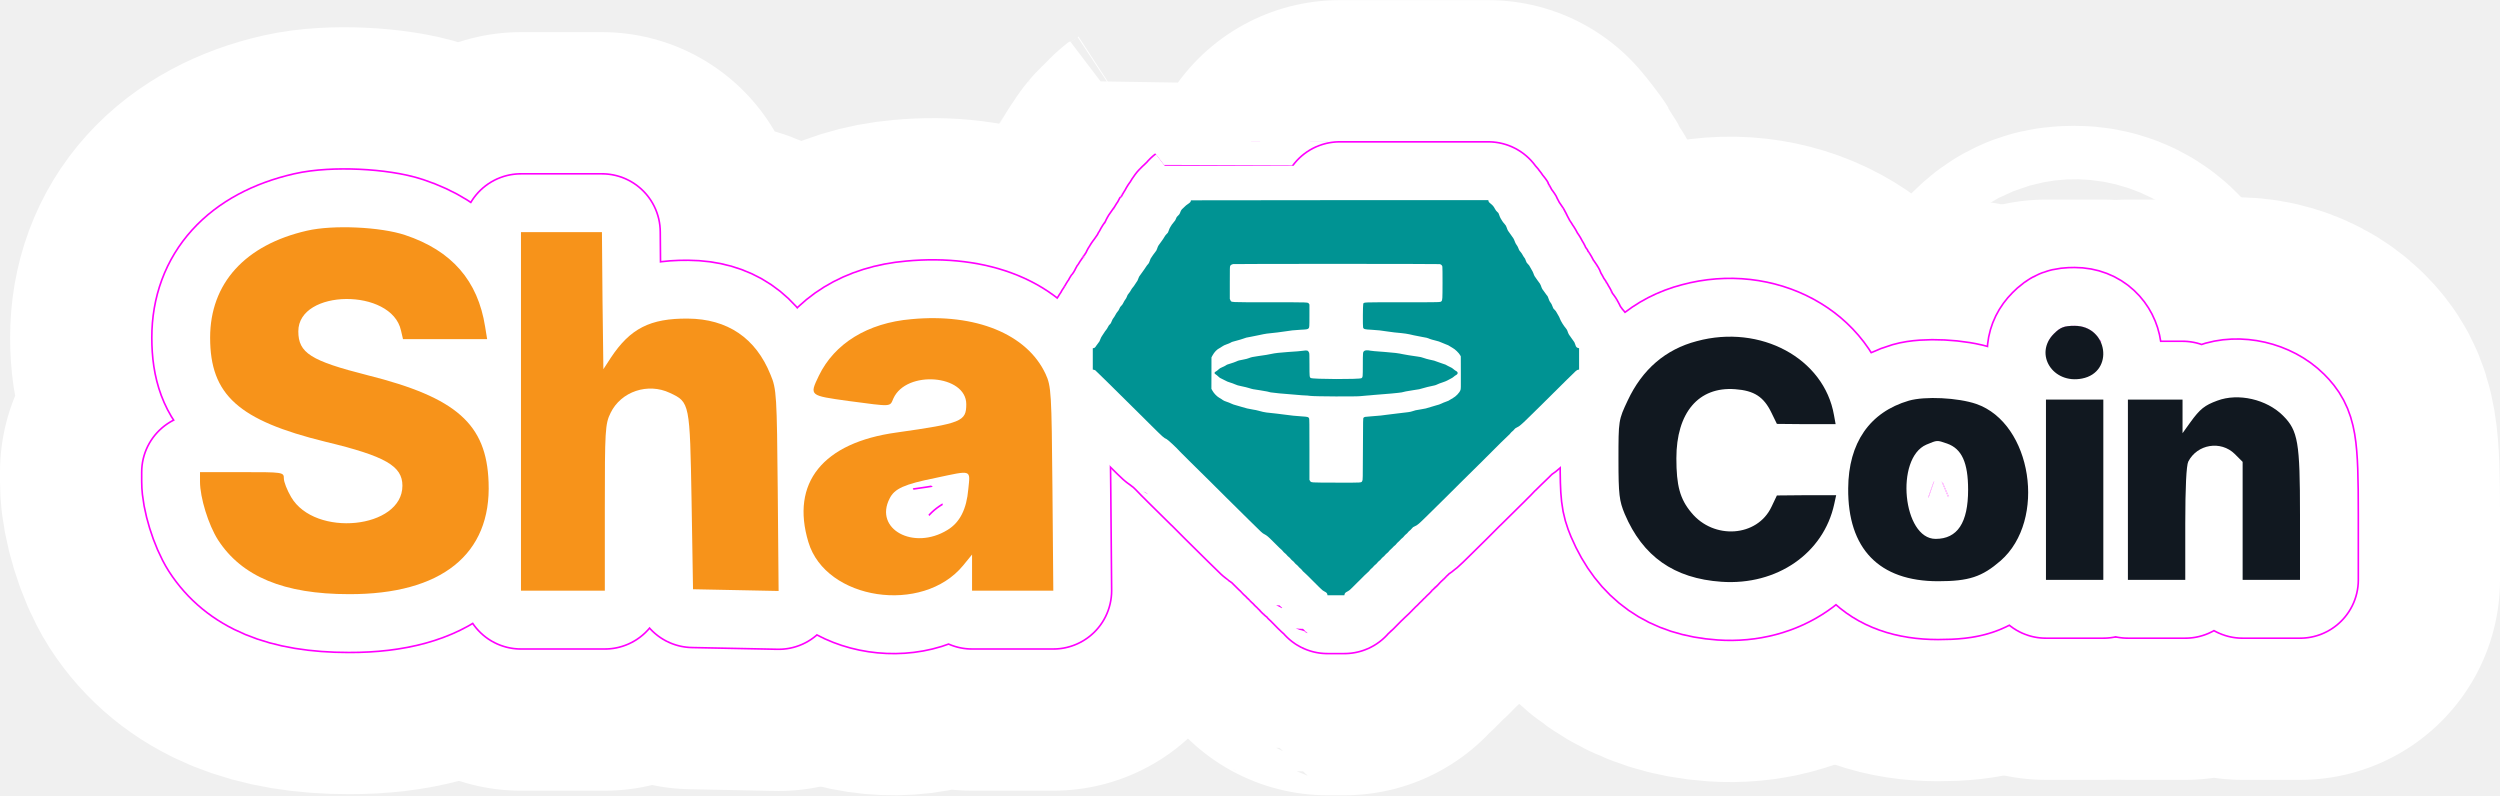
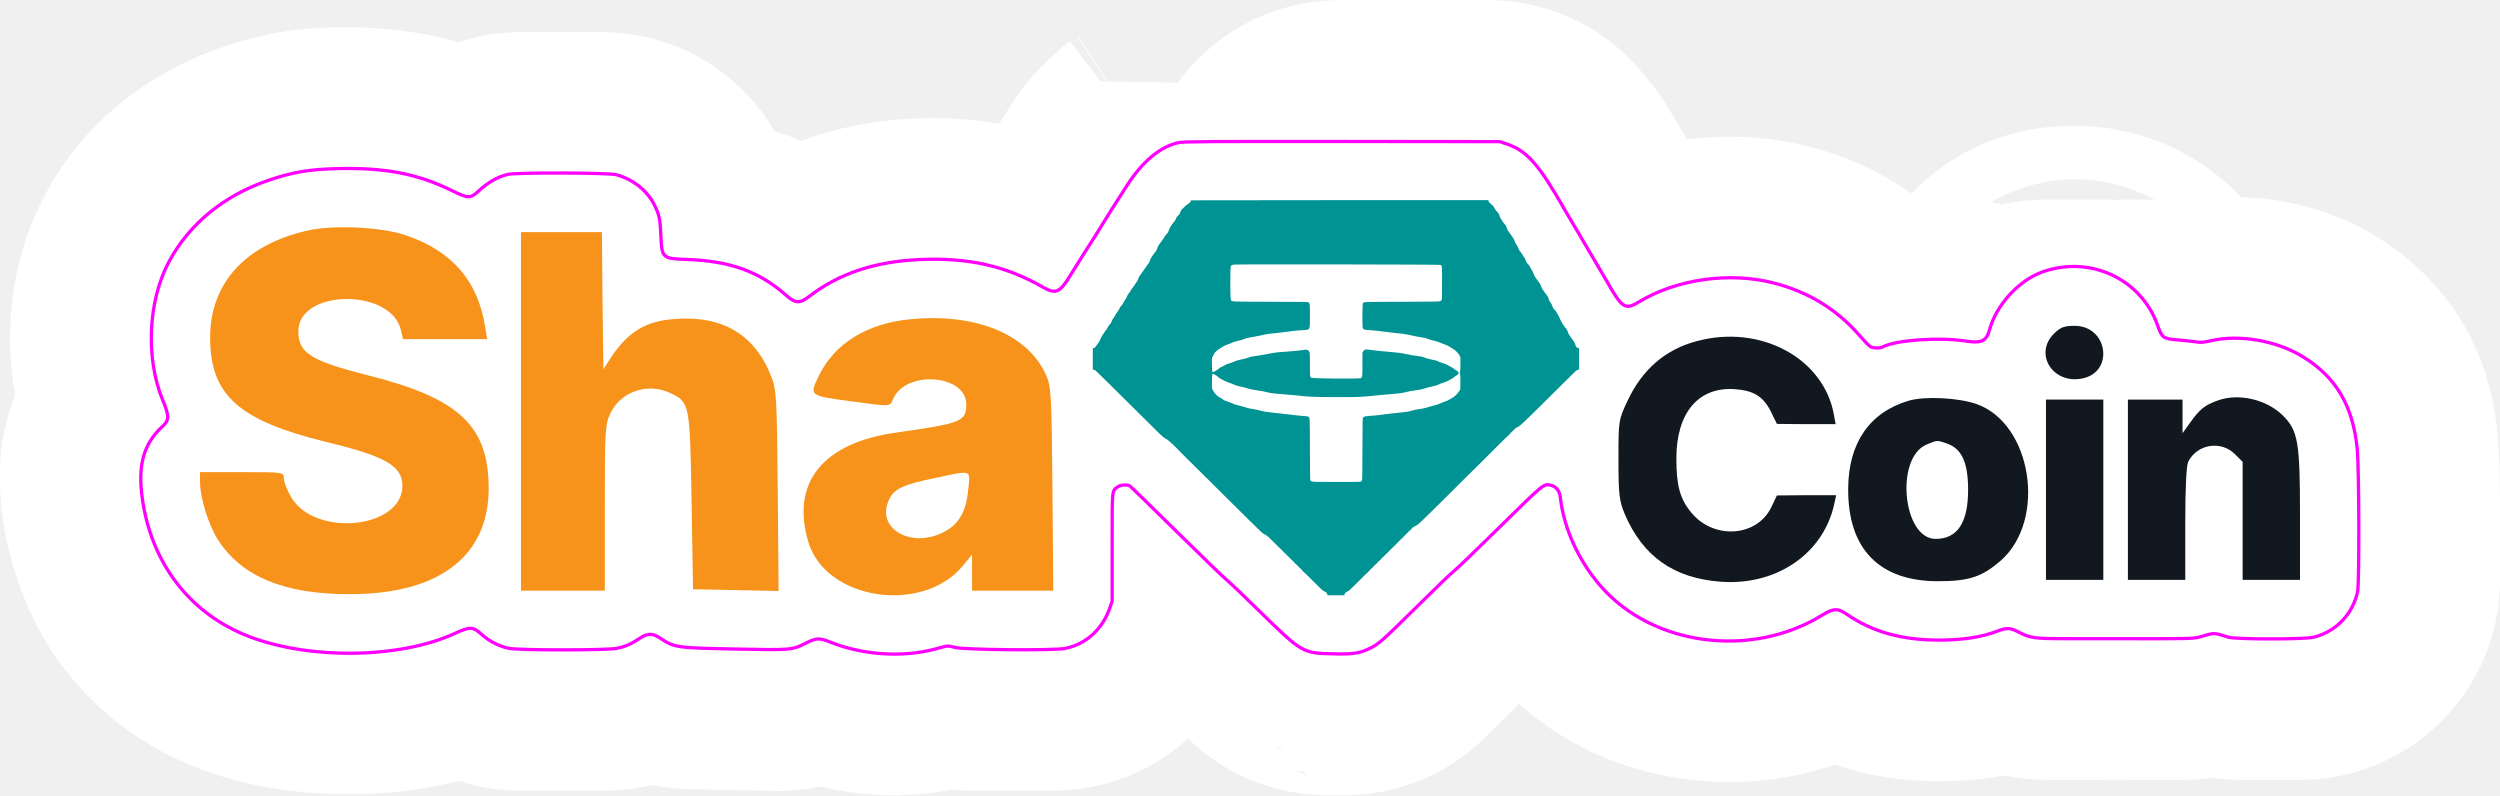
<svg xmlns="http://www.w3.org/2000/svg" viewBox="-30.435 -30.435 380.421 120.994" width="2.219in" height="0.706in">
  <g transform="translate(0.0 4.125) scale(0.4400046)">
    <g transform="translate(-46,338.6872) scale(0.1,-0.1)" fill="#fff" stroke="#fff" stroke-width="1383.374" stroke-linejoin="round" stroke-linecap="round">
      <path d="M830 3375 c-214 -49 -335 -182 -335 -370 0 -198 98 -286 399 -360 208 -50 266 -84 266 -152 0 -149 -303 -180 -385 -39 -14 24 -25 52 -25 64 0 22 -3 22 -145 22 l-145 0 0 -33 c0 -55 29 -149 62 -201 82 -127 228 -188 453 -188 320 -1 493 138 483 387 -7 201 -111 293 -418 370 -197 50 -240 77 -240 152 0 147 323 150 355 3 l7 -30 145 0 146 0 -7 43 c-25 159 -115 263 -277 317 -84 28 -248 36 -339 15z" />
      <path d="M1570 2750 l0 -620 145 0 145 0 0 287 c0 266 1 290 20 328 36 74 129 105 205 69 69 -32 69 -35 75 -374 l5 -305 148 -3 148 -3 -3 348 c-3 328 -4 351 -25 400 -51 127 -149 193 -286 194 -130 1 -199 -34 -266 -135 l-26 -40 -3 237 -2 237 -140 0 -140 0 0 -620z" />
      <path d="M2920 3069 c-151 -13 -266 -84 -320 -196 -33 -69 -33 -68 103 -87 152 -20 142 -21 155 9 45 99 252 82 252 -20 0 -60 -16 -66 -241 -98 -255 -35 -367 -174 -305 -379 60 -201 395 -251 535 -81 l31 38 0 -63 0 -62 141 0 140 0 -3 353 c-3 333 -4 354 -24 397 -64 137 -241 210 -464 189z m197 -588 c-6 -69 -29 -115 -72 -141 -117 -72 -255 3 -200 109 17 34 50 49 159 71 127 27 120 30 113 -39z" />
    </g>
  </g>
  <g transform="translate(135.8527 0.0) scale(0.037)">
    <g transform="translate(0,1625) scale(0.1,-0.1)" fill="#fff" stroke="#fff" stroke-width="16451.111" stroke-linejoin="round">
      <path d="M4037 16243 c-4 -3 -7 -16 -7 -28 0 -35 -35 -71 -126 -131 -46 -30 -98 -72 -114 -92 -16 -20 -54 -57 -85 -81 -55 -44 -81 -85 -120 -193 -9 -26 -31 -60 -48 -75 -74 -66 -93 -92 -116 -158 -19 -53 -39 -84 -88 -138 -35 -38 -71 -83 -79 -99 -9 -17 -35 -58 -58 -92 -25 -37 -53 -96 -70 -151 -26 -82 -33 -95 -87 -145 -36 -35 -71 -81 -94 -124 -20 -38 -75 -121 -123 -184 -125 -164 -138 -185 -172 -287 -25 -76 -41 -104 -86 -156 -31 -35 -67 -84 -82 -109 -14 -25 -40 -63 -57 -85 -41 -52 -57 -83 -89 -181 -20 -62 -36 -89 -67 -120 -22 -21 -59 -70 -81 -107 -21 -37 -52 -82 -67 -100 -16 -18 -53 -70 -83 -117 -30 -47 -73 -106 -95 -132 -26 -30 -49 -71 -63 -115 -30 -89 -51 -130 -95 -183 -20 -24 -48 -66 -62 -94 -14 -27 -47 -72 -73 -100 -26 -28 -63 -83 -83 -121 -19 -39 -55 -93 -80 -120 -49 -56 -67 -86 -91 -160 -9 -28 -35 -73 -57 -100 -23 -28 -59 -87 -80 -133 -28 -59 -52 -95 -88 -128 -39 -36 -56 -62 -77 -118 -19 -48 -43 -87 -75 -121 -26 -28 -65 -87 -87 -133 -23 -45 -59 -103 -81 -128 -23 -27 -48 -70 -60 -106 -27 -80 -64 -142 -101 -168 -18 -13 -44 -51 -66 -98 -20 -42 -56 -98 -79 -125 -24 -26 -58 -73 -75 -105 -18 -31 -55 -87 -82 -124 -28 -38 -59 -96 -72 -135 -31 -91 -46 -118 -99 -180 -25 -29 -61 -79 -81 -110 -38 -63 -54 -77 -104 -88 l-32 -7 0 -438 0 -438 37 -7 c21 -3 48 -12 61 -19 18 -10 680 -661 1653 -1626 80 -80 366 -363 635 -630 502 -498 542 -535 640 -572 53 -20 415 -356 559 -519 17 -19 52 -54 78 -79 26 -25 98 -96 160 -158 62 -62 123 -124 137 -138 37 -37 802 -791 937 -925 65 -63 134 -132 153 -153 19 -21 211 -212 427 -425 216 -212 640 -631 942 -931 543 -537 552 -546 640 -590 97 -50 156 -99 344 -288 242 -243 365 -362 374 -362 5 0 23 -22 42 -48 19 -27 56 -64 83 -83 26 -19 61 -53 78 -76 16 -23 52 -57 78 -77 27 -19 62 -54 78 -77 16 -23 52 -59 81 -81 30 -21 65 -56 79 -78 14 -22 50 -57 79 -79 29 -22 66 -57 81 -78 15 -21 49 -55 76 -76 27 -21 65 -60 84 -87 20 -28 40 -50 46 -50 9 0 334 -317 398 -387 14 -16 45 -46 69 -68 24 -22 58 -56 75 -75 17 -19 51 -52 75 -75 24 -22 73 -70 110 -107 42 -43 89 -78 131 -98 85 -42 119 -75 126 -122 l7 -38 347 0 347 0 7 38 c7 47 41 80 126 122 42 20 89 55 131 98 37 37 86 85 110 107 24 23 58 56 75 75 17 19 51 53 75 75 24 22 55 52 69 68 64 70 389 387 398 387 6 0 26 22 46 50 19 27 57 66 84 87 27 21 61 55 76 76 15 21 52 56 81 78 29 22 65 57 79 79 14 22 49 57 79 78 29 22 65 58 81 81 16 23 51 58 78 77 26 20 62 54 78 77 17 23 52 57 78 76 27 19 64 56 83 82 18 26 48 57 66 69 18 12 58 51 89 86 30 35 69 72 86 81 16 10 45 39 63 65 19 26 56 64 83 85 27 21 61 55 77 76 15 22 49 55 76 74 26 19 64 56 83 84 20 27 58 65 85 84 26 19 60 53 74 74 15 22 46 53 71 70 24 17 64 57 88 88 38 50 54 62 123 91 108 45 161 91 551 476 184 182 512 505 727 717 216 213 408 404 427 425 19 21 88 90 153 153 135 134 900 888 937 925 14 14 75 76 137 138 62 62 134 133 160 158 26 25 62 60 78 79 63 70 663 659 689 677 16 10 45 41 67 70 21 29 58 66 82 84 24 17 60 53 79 79 29 39 54 57 120 89 144 69 125 51 2039 1951 402 399 410 406 472 416 l37 7 0 439 0 439 -27 6 c-74 15 -101 45 -129 144 -22 73 -48 123 -88 168 -19 20 -47 60 -64 89 -17 28 -51 76 -75 106 -25 31 -54 81 -66 114 -12 32 -28 76 -36 99 -9 23 -30 59 -49 80 -98 116 -216 304 -250 398 -19 53 -50 118 -70 144 -19 27 -49 78 -65 113 -20 44 -47 81 -87 120 -54 50 -63 64 -92 150 -24 68 -45 109 -77 147 -32 39 -52 76 -70 133 -31 101 -47 131 -95 183 -20 22 -47 59 -58 81 -11 22 -43 66 -70 97 -30 34 -59 80 -71 115 -12 32 -28 77 -37 100 -8 23 -25 55 -37 72 -12 17 -60 83 -107 146 -111 152 -125 175 -156 269 -15 43 -46 107 -70 142 -24 35 -57 93 -73 129 -21 46 -47 82 -86 118 -47 44 -59 64 -80 125 -30 88 -39 106 -82 158 -19 23 -47 69 -63 103 -16 33 -53 86 -81 117 -50 55 -66 85 -103 187 -10 26 -36 71 -59 99 -27 34 -54 88 -78 155 -33 90 -51 120 -152 256 -129 173 -133 179 -173 296 -24 71 -39 96 -89 151 -34 36 -76 91 -94 120 -18 30 -48 79 -66 108 -18 29 -45 90 -59 137 -24 77 -31 88 -81 131 -36 32 -66 70 -91 118 -55 105 -95 154 -182 222 -66 52 -78 66 -86 102 l-10 42 -6111 0 c-3362 0 -6115 -3 -6118 -7z" />
    </g>
  </g>
  <g transform="translate(215.8527 19.125) scale(0.4156634)">
    <g transform="translate(-45.52095,350) scale(0.1,-0.1)" fill="#fff" stroke="#fff" stroke-width="1464.385" stroke-linejoin="round" stroke-linecap="round">
      <path d="M2049 3471 c-74 -74 -4 -185 103 -164 119 23 95 193 -27 193 -38 0 -52 -5 -76 -29z" />
      <path d="M742 3444 c-115 -30 -200 -104 -253 -217 -34 -72 -34 -73 -34 -217 0 -128 3 -151 23 -199 66 -155 180 -236 354 -248 203 -14 374 104 413 285 l7 32 -109 0 -108 -1 -20 -42 c-52 -110 -211 -121 -293 -21 -42 50 -55 99 -55 199 0 167 81 263 215 253 70 -5 105 -28 133 -86 l20 -41 107 -1 108 0 -6 33 c-36 208 -269 334 -502 271z" />
      <path d="M1518 3226 c-143 -42 -221 -154 -222 -321 -2 -221 113 -340 329 -340 113 0 161 16 229 75 170 149 115 503 -89 574 -67 23 -188 29 -247 12z m140 -157 c54 -19 77 -70 77 -169 0 -121 -39 -180 -119 -180 -120 0 -149 295 -34 345 41 17 38 17 76 4z" />
      <path d="M2647 3226 c-46 -17 -63 -30 -99 -80 l-28 -39 0 61 0 62 -100 0 -100 0 0 -330 0 -330 105 0 105 0 0 206 c0 131 4 213 11 227 33 64 119 78 170 28 l29 -29 0 -216 0 -216 105 0 105 0 0 238 c0 265 -7 308 -62 363 -60 60 -164 84 -241 55z" />
      <path d="M2020 2900 l0 -330 105 0 105 0 0 330 0 330 -105 0 -105 0 0 -330z" />
    </g>
  </g>
  <g transform="translate(0.0 4.125) scale(0.4400046)">
    <g transform="translate(-46,338.6872) scale(0.1,-0.1)" fill="#fff" stroke="#fff" stroke-width="409.087" stroke-linejoin="round" stroke-linecap="round">
      <path d="M830 3375 c-214 -49 -335 -182 -335 -370 0 -198 98 -286 399 -360 208 -50 266 -84 266 -152 0 -149 -303 -180 -385 -39 -14 24 -25 52 -25 64 0 22 -3 22 -145 22 l-145 0 0 -33 c0 -55 29 -149 62 -201 82 -127 228 -188 453 -188 320 -1 493 138 483 387 -7 201 -111 293 -418 370 -197 50 -240 77 -240 152 0 147 323 150 355 3 l7 -30 145 0 146 0 -7 43 c-25 159 -115 263 -277 317 -84 28 -248 36 -339 15z" />
      <path d="M1570 2750 l0 -620 145 0 145 0 0 287 c0 266 1 290 20 328 36 74 129 105 205 69 69 -32 69 -35 75 -374 l5 -305 148 -3 148 -3 -3 348 c-3 328 -4 351 -25 400 -51 127 -149 193 -286 194 -130 1 -199 -34 -266 -135 l-26 -40 -3 237 -2 237 -140 0 -140 0 0 -620z" />
      <path d="M2920 3069 c-151 -13 -266 -84 -320 -196 -33 -69 -33 -68 103 -87 152 -20 142 -21 155 9 45 99 252 82 252 -20 0 -60 -16 -66 -241 -98 -255 -35 -367 -174 -305 -379 60 -201 395 -251 535 -81 l31 38 0 -63 0 -62 141 0 140 0 -3 353 c-3 333 -4 354 -24 397 -64 137 -241 210 -464 189z m197 -588 c-6 -69 -29 -115 -72 -141 -117 -72 -255 3 -200 109 17 34 50 49 159 71 127 27 120 30 113 -39z" />
    </g>
  </g>
  <g transform="translate(135.8527 0.0) scale(0.037)">
    <g transform="translate(0,1625) scale(0.1,-0.1)" fill="#fff" stroke="#fff" stroke-width="4864.865" stroke-linejoin="round">
      <path d="M4037 16243 c-4 -3 -7 -16 -7 -28 0 -35 -35 -71 -126 -131 -46 -30 -98 -72 -114 -92 -16 -20 -54 -57 -85 -81 -55 -44 -81 -85 -120 -193 -9 -26 -31 -60 -48 -75 -74 -66 -93 -92 -116 -158 -19 -53 -39 -84 -88 -138 -35 -38 -71 -83 -79 -99 -9 -17 -35 -58 -58 -92 -25 -37 -53 -96 -70 -151 -26 -82 -33 -95 -87 -145 -36 -35 -71 -81 -94 -124 -20 -38 -75 -121 -123 -184 -125 -164 -138 -185 -172 -287 -25 -76 -41 -104 -86 -156 -31 -35 -67 -84 -82 -109 -14 -25 -40 -63 -57 -85 -41 -52 -57 -83 -89 -181 -20 -62 -36 -89 -67 -120 -22 -21 -59 -70 -81 -107 -21 -37 -52 -82 -67 -100 -16 -18 -53 -70 -83 -117 -30 -47 -73 -106 -95 -132 -26 -30 -49 -71 -63 -115 -30 -89 -51 -130 -95 -183 -20 -24 -48 -66 -62 -94 -14 -27 -47 -72 -73 -100 -26 -28 -63 -83 -83 -121 -19 -39 -55 -93 -80 -120 -49 -56 -67 -86 -91 -160 -9 -28 -35 -73 -57 -100 -23 -28 -59 -87 -80 -133 -28 -59 -52 -95 -88 -128 -39 -36 -56 -62 -77 -118 -19 -48 -43 -87 -75 -121 -26 -28 -65 -87 -87 -133 -23 -45 -59 -103 -81 -128 -23 -27 -48 -70 -60 -106 -27 -80 -64 -142 -101 -168 -18 -13 -44 -51 -66 -98 -20 -42 -56 -98 -79 -125 -24 -26 -58 -73 -75 -105 -18 -31 -55 -87 -82 -124 -28 -38 -59 -96 -72 -135 -31 -91 -46 -118 -99 -180 -25 -29 -61 -79 -81 -110 -38 -63 -54 -77 -104 -88 l-32 -7 0 -438 0 -438 37 -7 c21 -3 48 -12 61 -19 18 -10 680 -661 1653 -1626 80 -80 366 -363 635 -630 502 -498 542 -535 640 -572 53 -20 415 -356 559 -519 17 -19 52 -54 78 -79 26 -25 98 -96 160 -158 62 -62 123 -124 137 -138 37 -37 802 -791 937 -925 65 -63 134 -132 153 -153 19 -21 211 -212 427 -425 216 -212 640 -631 942 -931 543 -537 552 -546 640 -590 97 -50 156 -99 344 -288 242 -243 365 -362 374 -362 5 0 23 -22 42 -48 19 -27 56 -64 83 -83 26 -19 61 -53 78 -76 16 -23 52 -57 78 -77 27 -19 62 -54 78 -77 16 -23 52 -59 81 -81 30 -21 65 -56 79 -78 14 -22 50 -57 79 -79 29 -22 66 -57 81 -78 15 -21 49 -55 76 -76 27 -21 65 -60 84 -87 20 -28 40 -50 46 -50 9 0 334 -317 398 -387 14 -16 45 -46 69 -68 24 -22 58 -56 75 -75 17 -19 51 -52 75 -75 24 -22 73 -70 110 -107 42 -43 89 -78 131 -98 85 -42 119 -75 126 -122 l7 -38 347 0 347 0 7 38 c7 47 41 80 126 122 42 20 89 55 131 98 37 37 86 85 110 107 24 23 58 56 75 75 17 19 51 53 75 75 24 22 55 52 69 68 64 70 389 387 398 387 6 0 26 22 46 50 19 27 57 66 84 87 27 21 61 55 76 76 15 21 52 56 81 78 29 22 65 57 79 79 14 22 49 57 79 78 29 22 65 58 81 81 16 23 51 58 78 77 26 20 62 54 78 77 17 23 52 57 78 76 27 19 64 56 83 82 18 26 48 57 66 69 18 12 58 51 89 86 30 35 69 72 86 81 16 10 45 39 63 65 19 26 56 64 83 85 27 21 61 55 77 76 15 22 49 55 76 74 26 19 64 56 83 84 20 27 58 65 85 84 26 19 60 53 74 74 15 22 46 53 71 70 24 17 64 57 88 88 38 50 54 62 123 91 108 45 161 91 551 476 184 182 512 505 727 717 216 213 408 404 427 425 19 21 88 90 153 153 135 134 900 888 937 925 14 14 75 76 137 138 62 62 134 133 160 158 26 25 62 60 78 79 63 70 663 659 689 677 16 10 45 41 67 70 21 29 58 66 82 84 24 17 60 53 79 79 29 39 54 57 120 89 144 69 125 51 2039 1951 402 399 410 406 472 416 l37 7 0 439 0 439 -27 6 c-74 15 -101 45 -129 144 -22 73 -48 123 -88 168 -19 20 -47 60 -64 89 -17 28 -51 76 -75 106 -25 31 -54 81 -66 114 -12 32 -28 76 -36 99 -9 23 -30 59 -49 80 -98 116 -216 304 -250 398 -19 53 -50 118 -70 144 -19 27 -49 78 -65 113 -20 44 -47 81 -87 120 -54 50 -63 64 -92 150 -24 68 -45 109 -77 147 -32 39 -52 76 -70 133 -31 101 -47 131 -95 183 -20 22 -47 59 -58 81 -11 22 -43 66 -70 97 -30 34 -59 80 -71 115 -12 32 -28 77 -37 100 -8 23 -25 55 -37 72 -12 17 -60 83 -107 146 -111 152 -125 175 -156 269 -15 43 -46 107 -70 142 -24 35 -57 93 -73 129 -21 46 -47 82 -86 118 -47 44 -59 64 -80 125 -30 88 -39 106 -82 158 -19 23 -47 69 -63 103 -16 33 -53 86 -81 117 -50 55 -66 85 -103 187 -10 26 -36 71 -59 99 -27 34 -54 88 -78 155 -33 90 -51 120 -152 256 -129 173 -133 179 -173 296 -24 71 -39 96 -89 151 -34 36 -76 91 -94 120 -18 30 -48 79 -66 108 -18 29 -45 90 -59 137 -24 77 -31 88 -81 131 -36 32 -66 70 -91 118 -55 105 -95 154 -182 222 -66 52 -78 66 -86 102 l-10 42 -6111 0 c-3362 0 -6115 -3 -6118 -7z" />
    </g>
  </g>
  <g transform="translate(215.8527 19.125) scale(0.4156634)">
    <g transform="translate(-45.52095,350) scale(0.1,-0.1)" fill="#fff" stroke="#fff" stroke-width="433.043" stroke-linejoin="round" stroke-linecap="round">
      <path d="M2049 3471 c-74 -74 -4 -185 103 -164 119 23 95 193 -27 193 -38 0 -52 -5 -76 -29z" />
      <path d="M742 3444 c-115 -30 -200 -104 -253 -217 -34 -72 -34 -73 -34 -217 0 -128 3 -151 23 -199 66 -155 180 -236 354 -248 203 -14 374 104 413 285 l7 32 -109 0 -108 -1 -20 -42 c-52 -110 -211 -121 -293 -21 -42 50 -55 99 -55 199 0 167 81 263 215 253 70 -5 105 -28 133 -86 l20 -41 107 -1 108 0 -6 33 c-36 208 -269 334 -502 271z" />
      <path d="M1518 3226 c-143 -42 -221 -154 -222 -321 -2 -221 113 -340 329 -340 113 0 161 16 229 75 170 149 115 503 -89 574 -67 23 -188 29 -247 12z m140 -157 c54 -19 77 -70 77 -169 0 -121 -39 -180 -119 -180 -120 0 -149 295 -34 345 41 17 38 17 76 4z" />
      <path d="M2647 3226 c-46 -17 -63 -30 -99 -80 l-28 -39 0 61 0 62 -100 0 -100 0 0 -330 0 -330 105 0 105 0 0 206 c0 131 4 213 11 227 33 64 119 78 170 28 l29 -29 0 -216 0 -216 105 0 105 0 0 238 c0 265 -7 308 -62 363 -60 60 -164 84 -241 55z" />
      <path d="M2020 2900 l0 -330 105 0 105 0 0 330 0 330 -105 0 -105 0 0 -330z" />
    </g>
  </g>
-   <g id="CutContour">
-     <g transform="translate(0.0 4.125) scale(0.4400046)">
-       <g transform="translate(-46,338.6872) scale(0.1,-0.1)" fill="#FF00FF" stroke="#FF00FF" stroke-width="409.087" stroke-linejoin="round" stroke-linecap="round">
-         <path d="M830 3375 c-214 -49 -335 -182 -335 -370 0 -198 98 -286 399 -360 208 -50 266 -84 266 -152 0 -149 -303 -180 -385 -39 -14 24 -25 52 -25 64 0 22 -3 22 -145 22 l-145 0 0 -33 c0 -55 29 -149 62 -201 82 -127 228 -188 453 -188 320 -1 493 138 483 387 -7 201 -111 293 -418 370 -197 50 -240 77 -240 152 0 147 323 150 355 3 l7 -30 145 0 146 0 -7 43 c-25 159 -115 263 -277 317 -84 28 -248 36 -339 15z" />
-         <path d="M1570 2750 l0 -620 145 0 145 0 0 287 c0 266 1 290 20 328 36 74 129 105 205 69 69 -32 69 -35 75 -374 l5 -305 148 -3 148 -3 -3 348 c-3 328 -4 351 -25 400 -51 127 -149 193 -286 194 -130 1 -199 -34 -266 -135 l-26 -40 -3 237 -2 237 -140 0 -140 0 0 -620z" />
-         <path d="M2920 3069 c-151 -13 -266 -84 -320 -196 -33 -69 -33 -68 103 -87 152 -20 142 -21 155 9 45 99 252 82 252 -20 0 -60 -16 -66 -241 -98 -255 -35 -367 -174 -305 -379 60 -201 395 -251 535 -81 l31 38 0 -63 0 -62 141 0 140 0 -3 353 c-3 333 -4 354 -24 397 -64 137 -241 210 -464 189z m197 -588 c-6 -69 -29 -115 -72 -141 -117 -72 -255 3 -200 109 17 34 50 49 159 71 127 27 120 30 113 -39z" />
-       </g>
-     </g>
-     <g transform="translate(135.8527 0.0) scale(0.037)">
-       <g transform="translate(0,1625) scale(0.1,-0.1)" fill="#FF00FF" stroke="#FF00FF" stroke-width="4864.865" stroke-linejoin="round">
-         <path d="M4037 16243 c-4 -3 -7 -16 -7 -28 0 -35 -35 -71 -126 -131 -46 -30 -98 -72 -114 -92 -16 -20 -54 -57 -85 -81 -55 -44 -81 -85 -120 -193 -9 -26 -31 -60 -48 -75 -74 -66 -93 -92 -116 -158 -19 -53 -39 -84 -88 -138 -35 -38 -71 -83 -79 -99 -9 -17 -35 -58 -58 -92 -25 -37 -53 -96 -70 -151 -26 -82 -33 -95 -87 -145 -36 -35 -71 -81 -94 -124 -20 -38 -75 -121 -123 -184 -125 -164 -138 -185 -172 -287 -25 -76 -41 -104 -86 -156 -31 -35 -67 -84 -82 -109 -14 -25 -40 -63 -57 -85 -41 -52 -57 -83 -89 -181 -20 -62 -36 -89 -67 -120 -22 -21 -59 -70 -81 -107 -21 -37 -52 -82 -67 -100 -16 -18 -53 -70 -83 -117 -30 -47 -73 -106 -95 -132 -26 -30 -49 -71 -63 -115 -30 -89 -51 -130 -95 -183 -20 -24 -48 -66 -62 -94 -14 -27 -47 -72 -73 -100 -26 -28 -63 -83 -83 -121 -19 -39 -55 -93 -80 -120 -49 -56 -67 -86 -91 -160 -9 -28 -35 -73 -57 -100 -23 -28 -59 -87 -80 -133 -28 -59 -52 -95 -88 -128 -39 -36 -56 -62 -77 -118 -19 -48 -43 -87 -75 -121 -26 -28 -65 -87 -87 -133 -23 -45 -59 -103 -81 -128 -23 -27 -48 -70 -60 -106 -27 -80 -64 -142 -101 -168 -18 -13 -44 -51 -66 -98 -20 -42 -56 -98 -79 -125 -24 -26 -58 -73 -75 -105 -18 -31 -55 -87 -82 -124 -28 -38 -59 -96 -72 -135 -31 -91 -46 -118 -99 -180 -25 -29 -61 -79 -81 -110 -38 -63 -54 -77 -104 -88 l-32 -7 0 -438 0 -438 37 -7 c21 -3 48 -12 61 -19 18 -10 680 -661 1653 -1626 80 -80 366 -363 635 -630 502 -498 542 -535 640 -572 53 -20 415 -356 559 -519 17 -19 52 -54 78 -79 26 -25 98 -96 160 -158 62 -62 123 -124 137 -138 37 -37 802 -791 937 -925 65 -63 134 -132 153 -153 19 -21 211 -212 427 -425 216 -212 640 -631 942 -931 543 -537 552 -546 640 -590 97 -50 156 -99 344 -288 242 -243 365 -362 374 -362 5 0 23 -22 42 -48 19 -27 56 -64 83 -83 26 -19 61 -53 78 -76 16 -23 52 -57 78 -77 27 -19 62 -54 78 -77 16 -23 52 -59 81 -81 30 -21 65 -56 79 -78 14 -22 50 -57 79 -79 29 -22 66 -57 81 -78 15 -21 49 -55 76 -76 27 -21 65 -60 84 -87 20 -28 40 -50 46 -50 9 0 334 -317 398 -387 14 -16 45 -46 69 -68 24 -22 58 -56 75 -75 17 -19 51 -52 75 -75 24 -22 73 -70 110 -107 42 -43 89 -78 131 -98 85 -42 119 -75 126 -122 l7 -38 347 0 347 0 7 38 c7 47 41 80 126 122 42 20 89 55 131 98 37 37 86 85 110 107 24 23 58 56 75 75 17 19 51 53 75 75 24 22 55 52 69 68 64 70 389 387 398 387 6 0 26 22 46 50 19 27 57 66 84 87 27 21 61 55 76 76 15 21 52 56 81 78 29 22 65 57 79 79 14 22 49 57 79 78 29 22 65 58 81 81 16 23 51 58 78 77 26 20 62 54 78 77 17 23 52 57 78 76 27 19 64 56 83 82 18 26 48 57 66 69 18 12 58 51 89 86 30 35 69 72 86 81 16 10 45 39 63 65 19 26 56 64 83 85 27 21 61 55 77 76 15 22 49 55 76 74 26 19 64 56 83 84 20 27 58 65 85 84 26 19 60 53 74 74 15 22 46 53 71 70 24 17 64 57 88 88 38 50 54 62 123 91 108 45 161 91 551 476 184 182 512 505 727 717 216 213 408 404 427 425 19 21 88 90 153 153 135 134 900 888 937 925 14 14 75 76 137 138 62 62 134 133 160 158 26 25 62 60 78 79 63 70 663 659 689 677 16 10 45 41 67 70 21 29 58 66 82 84 24 17 60 53 79 79 29 39 54 57 120 89 144 69 125 51 2039 1951 402 399 410 406 472 416 l37 7 0 439 0 439 -27 6 c-74 15 -101 45 -129 144 -22 73 -48 123 -88 168 -19 20 -47 60 -64 89 -17 28 -51 76 -75 106 -25 31 -54 81 -66 114 -12 32 -28 76 -36 99 -9 23 -30 59 -49 80 -98 116 -216 304 -250 398 -19 53 -50 118 -70 144 -19 27 -49 78 -65 113 -20 44 -47 81 -87 120 -54 50 -63 64 -92 150 -24 68 -45 109 -77 147 -32 39 -52 76 -70 133 -31 101 -47 131 -95 183 -20 22 -47 59 -58 81 -11 22 -43 66 -70 97 -30 34 -59 80 -71 115 -12 32 -28 77 -37 100 -8 23 -25 55 -37 72 -12 17 -60 83 -107 146 -111 152 -125 175 -156 269 -15 43 -46 107 -70 142 -24 35 -57 93 -73 129 -21 46 -47 82 -86 118 -47 44 -59 64 -80 125 -30 88 -39 106 -82 158 -19 23 -47 69 -63 103 -16 33 -53 86 -81 117 -50 55 -66 85 -103 187 -10 26 -36 71 -59 99 -27 34 -54 88 -78 155 -33 90 -51 120 -152 256 -129 173 -133 179 -173 296 -24 71 -39 96 -89 151 -34 36 -76 91 -94 120 -18 30 -48 79 -66 108 -18 29 -45 90 -59 137 -24 77 -31 88 -81 131 -36 32 -66 70 -91 118 -55 105 -95 154 -182 222 -66 52 -78 66 -86 102 l-10 42 -6111 0 c-3362 0 -6115 -3 -6118 -7z" />
-       </g>
-     </g>
-     <g transform="translate(215.8527 19.125) scale(0.4156634)">
-       <g transform="translate(-45.52095,350) scale(0.1,-0.1)" fill="#FF00FF" stroke="#FF00FF" stroke-width="433.043" stroke-linejoin="round" stroke-linecap="round">
-         <path d="M2049 3471 c-74 -74 -4 -185 103 -164 119 23 95 193 -27 193 -38 0 -52 -5 -76 -29z" />
-         <path d="M742 3444 c-115 -30 -200 -104 -253 -217 -34 -72 -34 -73 -34 -217 0 -128 3 -151 23 -199 66 -155 180 -236 354 -248 203 -14 374 104 413 285 l7 32 -109 0 -108 -1 -20 -42 c-52 -110 -211 -121 -293 -21 -42 50 -55 99 -55 199 0 167 81 263 215 253 70 -5 105 -28 133 -86 l20 -41 107 -1 108 0 -6 33 c-36 208 -269 334 -502 271z" />
-         <path d="M1518 3226 c-143 -42 -221 -154 -222 -321 -2 -221 113 -340 329 -340 113 0 161 16 229 75 170 149 115 503 -89 574 -67 23 -188 29 -247 12z m140 -157 c54 -19 77 -70 77 -169 0 -121 -39 -180 -119 -180 -120 0 -149 295 -34 345 41 17 38 17 76 4z" />
-         <path d="M2647 3226 c-46 -17 -63 -30 -99 -80 l-28 -39 0 61 0 62 -100 0 -100 0 0 -330 0 -330 105 0 105 0 0 206 c0 131 4 213 11 227 33 64 119 78 170 28 l29 -29 0 -216 0 -216 105 0 105 0 0 238 c0 265 -7 308 -62 363 -60 60 -164 84 -241 55z" />
-         <path d="M2020 2900 l0 -330 105 0 105 0 0 330 0 330 -105 0 -105 0 0 -330z" />
-       </g>
-     </g>
-     <g transform="translate(0.0 4.125) scale(0.4400046)">
-       <g transform="translate(-46,338.6872) scale(0.1,-0.1)" fill="#fff" stroke="#fff" stroke-width="397.723" stroke-linejoin="round" stroke-linecap="round">
-         <path d="M830 3375 c-214 -49 -335 -182 -335 -370 0 -198 98 -286 399 -360 208 -50 266 -84 266 -152 0 -149 -303 -180 -385 -39 -14 24 -25 52 -25 64 0 22 -3 22 -145 22 l-145 0 0 -33 c0 -55 29 -149 62 -201 82 -127 228 -188 453 -188 320 -1 493 138 483 387 -7 201 -111 293 -418 370 -197 50 -240 77 -240 152 0 147 323 150 355 3 l7 -30 145 0 146 0 -7 43 c-25 159 -115 263 -277 317 -84 28 -248 36 -339 15z" />
-         <path d="M1570 2750 l0 -620 145 0 145 0 0 287 c0 266 1 290 20 328 36 74 129 105 205 69 69 -32 69 -35 75 -374 l5 -305 148 -3 148 -3 -3 348 c-3 328 -4 351 -25 400 -51 127 -149 193 -286 194 -130 1 -199 -34 -266 -135 l-26 -40 -3 237 -2 237 -140 0 -140 0 0 -620z" />
-         <path d="M2920 3069 c-151 -13 -266 -84 -320 -196 -33 -69 -33 -68 103 -87 152 -20 142 -21 155 9 45 99 252 82 252 -20 0 -60 -16 -66 -241 -98 -255 -35 -367 -174 -305 -379 60 -201 395 -251 535 -81 l31 38 0 -63 0 -62 141 0 140 0 -3 353 c-3 333 -4 354 -24 397 -64 137 -241 210 -464 189z m197 -588 c-6 -69 -29 -115 -72 -141 -117 -72 -255 3 -200 109 17 34 50 49 159 71 127 27 120 30 113 -39z" />
-       </g>
-     </g>
-     <g transform="translate(135.8527 0.0) scale(0.037)">
-       <g transform="translate(0,1625) scale(0.1,-0.1)" fill="#fff" stroke="#fff" stroke-width="4729.73" stroke-linejoin="round">
-         <path d="M4037 16243 c-4 -3 -7 -16 -7 -28 0 -35 -35 -71 -126 -131 -46 -30 -98 -72 -114 -92 -16 -20 -54 -57 -85 -81 -55 -44 -81 -85 -120 -193 -9 -26 -31 -60 -48 -75 -74 -66 -93 -92 -116 -158 -19 -53 -39 -84 -88 -138 -35 -38 -71 -83 -79 -99 -9 -17 -35 -58 -58 -92 -25 -37 -53 -96 -70 -151 -26 -82 -33 -95 -87 -145 -36 -35 -71 -81 -94 -124 -20 -38 -75 -121 -123 -184 -125 -164 -138 -185 -172 -287 -25 -76 -41 -104 -86 -156 -31 -35 -67 -84 -82 -109 -14 -25 -40 -63 -57 -85 -41 -52 -57 -83 -89 -181 -20 -62 -36 -89 -67 -120 -22 -21 -59 -70 -81 -107 -21 -37 -52 -82 -67 -100 -16 -18 -53 -70 -83 -117 -30 -47 -73 -106 -95 -132 -26 -30 -49 -71 -63 -115 -30 -89 -51 -130 -95 -183 -20 -24 -48 -66 -62 -94 -14 -27 -47 -72 -73 -100 -26 -28 -63 -83 -83 -121 -19 -39 -55 -93 -80 -120 -49 -56 -67 -86 -91 -160 -9 -28 -35 -73 -57 -100 -23 -28 -59 -87 -80 -133 -28 -59 -52 -95 -88 -128 -39 -36 -56 -62 -77 -118 -19 -48 -43 -87 -75 -121 -26 -28 -65 -87 -87 -133 -23 -45 -59 -103 -81 -128 -23 -27 -48 -70 -60 -106 -27 -80 -64 -142 -101 -168 -18 -13 -44 -51 -66 -98 -20 -42 -56 -98 -79 -125 -24 -26 -58 -73 -75 -105 -18 -31 -55 -87 -82 -124 -28 -38 -59 -96 -72 -135 -31 -91 -46 -118 -99 -180 -25 -29 -61 -79 -81 -110 -38 -63 -54 -77 -104 -88 l-32 -7 0 -438 0 -438 37 -7 c21 -3 48 -12 61 -19 18 -10 680 -661 1653 -1626 80 -80 366 -363 635 -630 502 -498 542 -535 640 -572 53 -20 415 -356 559 -519 17 -19 52 -54 78 -79 26 -25 98 -96 160 -158 62 -62 123 -124 137 -138 37 -37 802 -791 937 -925 65 -63 134 -132 153 -153 19 -21 211 -212 427 -425 216 -212 640 -631 942 -931 543 -537 552 -546 640 -590 97 -50 156 -99 344 -288 242 -243 365 -362 374 -362 5 0 23 -22 42 -48 19 -27 56 -64 83 -83 26 -19 61 -53 78 -76 16 -23 52 -57 78 -77 27 -19 62 -54 78 -77 16 -23 52 -59 81 -81 30 -21 65 -56 79 -78 14 -22 50 -57 79 -79 29 -22 66 -57 81 -78 15 -21 49 -55 76 -76 27 -21 65 -60 84 -87 20 -28 40 -50 46 -50 9 0 334 -317 398 -387 14 -16 45 -46 69 -68 24 -22 58 -56 75 -75 17 -19 51 -52 75 -75 24 -22 73 -70 110 -107 42 -43 89 -78 131 -98 85 -42 119 -75 126 -122 l7 -38 347 0 347 0 7 38 c7 47 41 80 126 122 42 20 89 55 131 98 37 37 86 85 110 107 24 23 58 56 75 75 17 19 51 53 75 75 24 22 55 52 69 68 64 70 389 387 398 387 6 0 26 22 46 50 19 27 57 66 84 87 27 21 61 55 76 76 15 21 52 56 81 78 29 22 65 57 79 79 14 22 49 57 79 78 29 22 65 58 81 81 16 23 51 58 78 77 26 20 62 54 78 77 17 23 52 57 78 76 27 19 64 56 83 82 18 26 48 57 66 69 18 12 58 51 89 86 30 35 69 72 86 81 16 10 45 39 63 65 19 26 56 64 83 85 27 21 61 55 77 76 15 22 49 55 76 74 26 19 64 56 83 84 20 27 58 65 85 84 26 19 60 53 74 74 15 22 46 53 71 70 24 17 64 57 88 88 38 50 54 62 123 91 108 45 161 91 551 476 184 182 512 505 727 717 216 213 408 404 427 425 19 21 88 90 153 153 135 134 900 888 937 925 14 14 75 76 137 138 62 62 134 133 160 158 26 25 62 60 78 79 63 70 663 659 689 677 16 10 45 41 67 70 21 29 58 66 82 84 24 17 60 53 79 79 29 39 54 57 120 89 144 69 125 51 2039 1951 402 399 410 406 472 416 l37 7 0 439 0 439 -27 6 c-74 15 -101 45 -129 144 -22 73 -48 123 -88 168 -19 20 -47 60 -64 89 -17 28 -51 76 -75 106 -25 31 -54 81 -66 114 -12 32 -28 76 -36 99 -9 23 -30 59 -49 80 -98 116 -216 304 -250 398 -19 53 -50 118 -70 144 -19 27 -49 78 -65 113 -20 44 -47 81 -87 120 -54 50 -63 64 -92 150 -24 68 -45 109 -77 147 -32 39 -52 76 -70 133 -31 101 -47 131 -95 183 -20 22 -47 59 -58 81 -11 22 -43 66 -70 97 -30 34 -59 80 -71 115 -12 32 -28 77 -37 100 -8 23 -25 55 -37 72 -12 17 -60 83 -107 146 -111 152 -125 175 -156 269 -15 43 -46 107 -70 142 -24 35 -57 93 -73 129 -21 46 -47 82 -86 118 -47 44 -59 64 -80 125 -30 88 -39 106 -82 158 -19 23 -47 69 -63 103 -16 33 -53 86 -81 117 -50 55 -66 85 -103 187 -10 26 -36 71 -59 99 -27 34 -54 88 -78 155 -33 90 -51 120 -152 256 -129 173 -133 179 -173 296 -24 71 -39 96 -89 151 -34 36 -76 91 -94 120 -18 30 -48 79 -66 108 -18 29 -45 90 -59 137 -24 77 -31 88 -81 131 -36 32 -66 70 -91 118 -55 105 -95 154 -182 222 -66 52 -78 66 -86 102 l-10 42 -6111 0 c-3362 0 -6115 -3 -6118 -7z" />
-       </g>
-     </g>
-     <g transform="translate(215.8527 19.125) scale(0.4156634)">
-       <g transform="translate(-45.52095,350) scale(0.1,-0.1)" fill="#fff" stroke="#fff" stroke-width="421.014" stroke-linejoin="round" stroke-linecap="round">
-         <path d="M2049 3471 c-74 -74 -4 -185 103 -164 119 23 95 193 -27 193 -38 0 -52 -5 -76 -29z" />
-         <path d="M742 3444 c-115 -30 -200 -104 -253 -217 -34 -72 -34 -73 -34 -217 0 -128 3 -151 23 -199 66 -155 180 -236 354 -248 203 -14 374 104 413 285 l7 32 -109 0 -108 -1 -20 -42 c-52 -110 -211 -121 -293 -21 -42 50 -55 99 -55 199 0 167 81 263 215 253 70 -5 105 -28 133 -86 l20 -41 107 -1 108 0 -6 33 c-36 208 -269 334 -502 271z" />
-         <path d="M1518 3226 c-143 -42 -221 -154 -222 -321 -2 -221 113 -340 329 -340 113 0 161 16 229 75 170 149 115 503 -89 574 -67 23 -188 29 -247 12z m140 -157 c54 -19 77 -70 77 -169 0 -121 -39 -180 -119 -180 -120 0 -149 295 -34 345 41 17 38 17 76 4z" />
-         <path d="M2647 3226 c-46 -17 -63 -30 -99 -80 l-28 -39 0 61 0 62 -100 0 -100 0 0 -330 0 -330 105 0 105 0 0 206 c0 131 4 213 11 227 33 64 119 78 170 28 l29 -29 0 -216 0 -216 105 0 105 0 0 238 c0 265 -7 308 -62 363 -60 60 -164 84 -241 55z" />
-         <path d="M2020 2900 l0 -330 105 0 105 0 0 330 0 330 -105 0 -105 0 0 -330z" />
-       </g>
+   <g id="CutContour" transform="translate(-40.0 -40.0) scale(0.133184)">
+     <g transform="translate(0,1052) scale(0.1,-0.1)" fill="none" stroke="#FF00FF" stroke-width="37.542">
+       <path d="M14185 8174 c-210 -44 -415 -216 -595 -497 -52 -82 -126 -198 -165 -258 -38 -60 -90 -143 -115 -185 -25 -41 -76 -124 -115 -184 -68 -105 -115 -180 -252 -400 -119 -193 -164 -211 -313 -125 -424 242 -851 337 -1403 313 -516 -23 -925 -160 -1270 -426 -102 -78 -152 -75 -254 15 -309 274 -640 394 -1136 412 -283 10 -287 14 -298 273 -8 185 -18 236 -71 344 -82 168 -245 299 -438 351 -88 24 -1148 27 -1240 4 -121 -30 -228 -92 -337 -193 -90 -84 -117 -83 -298 6 -392 194 -768 266 -1308 253 -327 -8 -517 -40 -792 -134 -510 -174 -906 -499 -1138 -933 -237 -445 -267 -1097 -71 -1575 79 -192 78 -229 -3 -305 -216 -200 -283 -443 -228 -829 102 -718 524 -1280 1161 -1547 694 -290 1763 -285 2409 12 176 81 208 79 310 -14 81 -74 201 -135 307 -156 114 -24 1123 -23 1235 0 94 19 169 52 255 111 90 61 149 64 230 11 174 -115 182 -116 858 -130 654 -13 658 -13 819 69 118 59 151 60 276 10 368 -148 820 -178 1191 -81 54 15 113 30 130 34 20 5 54 0 100 -13 96 -29 1135 -38 1263 -12 241 49 428 221 512 470 l24 70 0 617 c0 686 -5 637 67 691 27 20 104 26 133 10 9 -5 251 -241 539 -525 288 -284 542 -529 564 -545 22 -16 193 -179 380 -362 487 -477 492 -480 839 -488 232 -6 302 5 419 61 104 50 148 89 544 481 201 199 388 379 415 399 28 20 265 249 528 508 512 504 502 496 585 477 58 -13 99 -64 107 -135 40 -357 209 -729 465 -1021 593 -679 1717 -826 2524 -330 135 83 180 84 288 10 291 -200 625 -293 1052 -293 265 0 489 34 661 101 110 43 151 41 246 -9 137 -72 179 -77 624 -76 215 0 435 0 490 0 828 -2 887 -1 965 22 163 48 147 49 320 -5 84 -26 872 -26 974 0 255 65 444 261 501 520 20 91 17 1411 -4 1627 -49 498 -242 826 -626 1060 -297 182 -721 255 -1044 181 -96 -22 -112 -23 -185 -12 -45 6 -134 16 -198 21 -164 13 -179 24 -228 165 -189 538 -785 810 -1330 606 -263 -99 -514 -376 -589 -651 -37 -134 -92 -162 -267 -134 -309 48 -806 13 -956 -67 -31 -17 -114 -14 -142 5 -14 9 -69 66 -123 128 -264 301 -583 496 -979 598 -504 130 -1111 45 -1542 -217 -154 -94 -190 -71 -357 223 -33 58 -96 165 -139 237 -43 73 -102 173 -131 222 -28 50 -79 135 -112 190 -33 55 -80 134 -103 175 -297 523 -435 680 -665 758 l-80 27 -1800 2 c-1551 1 -1810 -1 -1870 -13z" />
    </g>
  </g>
  <g transform="translate(0.0 4.125) scale(0.4400046)">
    <g transform="translate(-46,338.6872) scale(0.1,-0.1)" fill="#F7931A">
      <path d="M830 3375 c-214 -49 -335 -182 -335 -370 0 -198 98 -286 399 -360 208 -50 266 -84 266 -152 0 -149 -303 -180 -385 -39 -14 24 -25 52 -25 64 0 22 -3 22 -145 22 l-145 0 0 -33 c0 -55 29 -149 62 -201 82 -127 228 -188 453 -188 320 -1 493 138 483 387 -7 201 -111 293 -418 370 -197 50 -240 77 -240 152 0 147 323 150 355 3 l7 -30 145 0 146 0 -7 43 c-25 159 -115 263 -277 317 -84 28 -248 36 -339 15z" />
      <path d="M1570 2750 l0 -620 145 0 145 0 0 287 c0 266 1 290 20 328 36 74 129 105 205 69 69 -32 69 -35 75 -374 l5 -305 148 -3 148 -3 -3 348 c-3 328 -4 351 -25 400 -51 127 -149 193 -286 194 -130 1 -199 -34 -266 -135 l-26 -40 -3 237 -2 237 -140 0 -140 0 0 -620z" />
      <path d="M2920 3069 c-151 -13 -266 -84 -320 -196 -33 -69 -33 -68 103 -87 152 -20 142 -21 155 9 45 99 252 82 252 -20 0 -60 -16 -66 -241 -98 -255 -35 -367 -174 -305 -379 60 -201 395 -251 535 -81 l31 38 0 -63 0 -62 141 0 140 0 -3 353 c-3 333 -4 354 -24 397 -64 137 -241 210 -464 189z m197 -588 c-6 -69 -29 -115 -72 -141 -117 -72 -255 3 -200 109 17 34 50 49 159 71 127 27 120 30 113 -39z" />
    </g>
  </g>
  <g transform="translate(135.8527 0.0) scale(0.037)">
    <g transform="translate(0,1625) scale(0.1,-0.1)" fill="#009393">
      <path d="M4037 16243 c-4 -3 -7 -16 -7 -28 0 -35 -35 -71 -126 -131 -46 -30 -98 -72 -114 -92 -16 -20 -54 -57 -85 -81 -55 -44 -81 -85 -120 -193 -9 -26 -31 -60 -48 -75 -74 -66 -93 -92 -116 -158 -19 -53 -39 -84 -88 -138 -35 -38 -71 -83 -79 -99 -9 -17 -35 -58 -58 -92 -25 -37 -53 -96 -70 -151 -26 -82 -33 -95 -87 -145 -36 -35 -71 -81 -94 -124 -20 -38 -75 -121 -123 -184 -125 -164 -138 -185 -172 -287 -25 -76 -41 -104 -86 -156 -31 -35 -67 -84 -82 -109 -14 -25 -40 -63 -57 -85 -41 -52 -57 -83 -89 -181 -20 -62 -36 -89 -67 -120 -22 -21 -59 -70 -81 -107 -21 -37 -52 -82 -67 -100 -16 -18 -53 -70 -83 -117 -30 -47 -73 -106 -95 -132 -26 -30 -49 -71 -63 -115 -30 -89 -51 -130 -95 -183 -20 -24 -48 -66 -62 -94 -14 -27 -47 -72 -73 -100 -26 -28 -63 -83 -83 -121 -19 -39 -55 -93 -80 -120 -49 -56 -67 -86 -91 -160 -9 -28 -35 -73 -57 -100 -23 -28 -59 -87 -80 -133 -28 -59 -52 -95 -88 -128 -39 -36 -56 -62 -77 -118 -19 -48 -43 -87 -75 -121 -26 -28 -65 -87 -87 -133 -23 -45 -59 -103 -81 -128 -23 -27 -48 -70 -60 -106 -27 -80 -64 -142 -101 -168 -18 -13 -44 -51 -66 -98 -20 -42 -56 -98 -79 -125 -24 -26 -58 -73 -75 -105 -18 -31 -55 -87 -82 -124 -28 -38 -59 -96 -72 -135 -31 -91 -46 -118 -99 -180 -25 -29 -61 -79 -81 -110 -38 -63 -54 -77 -104 -88 l-32 -7 0 -438 0 -438 37 -7 c21 -3 48 -12 61 -19 18 -10 680 -661 1653 -1626 80 -80 366 -363 635 -630 502 -498 542 -535 640 -572 53 -20 415 -356 559 -519 17 -19 52 -54 78 -79 26 -25 98 -96 160 -158 62 -62 123 -124 137 -138 37 -37 802 -791 937 -925 65 -63 134 -132 153 -153 19 -21 211 -212 427 -425 216 -212 640 -631 942 -931 543 -537 552 -546 640 -590 97 -50 156 -99 344 -288 242 -243 365 -362 374 -362 5 0 23 -22 42 -48 19 -27 56 -64 83 -83 26 -19 61 -53 78 -76 16 -23 52 -57 78 -77 27 -19 62 -54 78 -77 16 -23 52 -59 81 -81 30 -21 65 -56 79 -78 14 -22 50 -57 79 -79 29 -22 66 -57 81 -78 15 -21 49 -55 76 -76 27 -21 65 -60 84 -87 20 -28 40 -50 46 -50 9 0 334 -317 398 -387 14 -16 45 -46 69 -68 24 -22 58 -56 75 -75 17 -19 51 -52 75 -75 24 -22 73 -70 110 -107 42 -43 89 -78 131 -98 85 -42 119 -75 126 -122 l7 -38 347 0 347 0 7 38 c7 47 41 80 126 122 42 20 89 55 131 98 37 37 86 85 110 107 24 23 58 56 75 75 17 19 51 53 75 75 24 22 55 52 69 68 64 70 389 387 398 387 6 0 26 22 46 50 19 27 57 66 84 87 27 21 61 55 76 76 15 21 52 56 81 78 29 22 65 57 79 79 14 22 49 57 79 78 29 22 65 58 81 81 16 23 51 58 78 77 26 20 62 54 78 77 17 23 52 57 78 76 27 19 64 56 83 82 18 26 48 57 66 69 18 12 58 51 89 86 30 35 69 72 86 81 16 10 45 39 63 65 19 26 56 64 83 85 27 21 61 55 77 76 15 22 49 55 76 74 26 19 64 56 83 84 20 27 58 65 85 84 26 19 60 53 74 74 15 22 46 53 71 70 24 17 64 57 88 88 38 50 54 62 123 91 108 45 161 91 551 476 184 182 512 505 727 717 216 213 408 404 427 425 19 21 88 90 153 153 135 134 900 888 937 925 14 14 75 76 137 138 62 62 134 133 160 158 26 25 62 60 78 79 63 70 663 659 689 677 16 10 45 41 67 70 21 29 58 66 82 84 24 17 60 53 79 79 29 39 54 57 120 89 144 69 125 51 2039 1951 402 399 410 406 472 416 l37 7 0 439 0 439 -27 6 c-74 15 -101 45 -129 144 -22 73 -48 123 -88 168 -19 20 -47 60 -64 89 -17 28 -51 76 -75 106 -25 31 -54 81 -66 114 -12 32 -28 76 -36 99 -9 23 -30 59 -49 80 -98 116 -216 304 -250 398 -19 53 -50 118 -70 144 -19 27 -49 78 -65 113 -20 44 -47 81 -87 120 -54 50 -63 64 -92 150 -24 68 -45 109 -77 147 -32 39 -52 76 -70 133 -31 101 -47 131 -95 183 -20 22 -47 59 -58 81 -11 22 -43 66 -70 97 -30 34 -59 80 -71 115 -12 32 -28 77 -37 100 -8 23 -25 55 -37 72 -12 17 -60 83 -107 146 -111 152 -125 175 -156 269 -15 43 -46 107 -70 142 -24 35 -57 93 -73 129 -21 46 -47 82 -86 118 -47 44 -59 64 -80 125 -30 88 -39 106 -82 158 -19 23 -47 69 -63 103 -16 33 -53 86 -81 117 -50 55 -66 85 -103 187 -10 26 -36 71 -59 99 -27 34 -54 88 -78 155 -33 90 -51 120 -152 256 -129 173 -133 179 -173 296 -24 71 -39 96 -89 151 -34 36 -76 91 -94 120 -18 30 -48 79 -66 108 -18 29 -45 90 -59 137 -24 77 -31 88 -81 131 -36 32 -66 70 -91 118 -55 105 -95 154 -182 222 -66 52 -78 66 -86 102 l-10 42 -6111 0 c-3362 0 -6115 -3 -6118 -7z" />
    </g>
    <g transform="translate(0,1625) scale(0.1,-0.1)" fill="#fff">
-       <path d="M5773 13620 c-61 -13 -100 -36 -120 -73 -17 -30 -18 -80 -18 -697 l0 -665 25 -50 c46 -91 -90 -84 1630 -85 1636 -1 1556 2 1597 -59 l23 -34 0 -447 c0 -488 -1 -498 -38 -535 -37 -37 -77 -44 -323 -55 -231 -10 -448 -34 -699 -76 -80 -13 -194 -29 -255 -35 -428 -42 -495 -52 -734 -105 -135 -30 -300 -63 -366 -74 -169 -28 -209 -38 -305 -76 -47 -18 -165 -54 -263 -79 -189 -49 -211 -56 -269 -92 -20 -12 -89 -41 -154 -63 -84 -29 -133 -53 -177 -85 -33 -25 -84 -57 -112 -70 -107 -51 -215 -162 -290 -300 l-44 -81 -1 -647 -2 -648 49 -86 c56 -99 171 -219 262 -273 106 -63 115 -69 164 -105 31 -22 86 -46 150 -66 56 -17 141 -51 189 -75 57 -29 128 -53 210 -73 67 -16 168 -45 223 -65 118 -42 315 -88 473 -111 62 -8 152 -27 200 -41 133 -39 280 -72 347 -78 207 -20 644 -71 780 -91 213 -31 425 -53 680 -69 235 -15 267 -23 291 -81 12 -29 14 -227 14 -1283 l0 -1249 23 -34 c52 -79 -19 -74 1082 -77 1105 -3 1026 -8 1069 74 21 39 21 53 26 1305 5 1247 5 1267 25 1289 34 38 51 41 328 60 308 22 501 41 632 64 50 8 232 31 405 50 488 55 553 64 632 91 115 40 174 53 329 75 184 27 295 53 433 102 61 22 166 53 233 69 81 19 152 43 210 72 49 24 126 57 173 72 98 32 154 58 193 91 15 13 65 43 110 66 118 61 267 217 306 322 20 55 21 69 18 723 l-2 668 -29 52 c-49 88 -208 243 -296 288 -41 21 -100 57 -132 80 -37 28 -86 52 -145 70 -48 16 -132 50 -185 76 -74 36 -139 57 -266 88 -92 22 -190 50 -217 62 -101 44 -160 59 -323 84 -92 14 -241 43 -332 65 -293 69 -340 76 -805 120 -60 6 -175 21 -255 34 -247 41 -466 65 -695 76 -276 13 -314 24 -338 92 -16 45 -10 943 6 974 35 68 -68 64 1618 64 1617 0 1559 -2 1600 46 39 46 41 75 43 737 1 353 -2 660 -7 682 -11 55 -49 92 -109 104 -60 13 -8430 13 -8495 1z m5644 -3561 c52 -11 183 -23 610 -54 354 -26 551 -51 727 -91 59 -14 161 -32 225 -40 64 -8 134 -19 156 -24 22 -5 114 -18 205 -30 134 -18 184 -29 270 -61 58 -22 161 -51 229 -65 181 -36 235 -51 339 -95 51 -21 141 -53 200 -70 110 -32 150 -49 226 -97 24 -16 72 -39 107 -53 39 -15 83 -43 118 -75 31 -28 75 -61 98 -72 106 -54 106 -129 1 -183 -23 -12 -62 -40 -88 -65 -26 -24 -82 -60 -131 -82 -46 -21 -106 -53 -134 -71 -28 -17 -115 -52 -195 -78 -79 -25 -172 -60 -206 -78 -34 -18 -88 -39 -121 -45 -238 -50 -381 -84 -458 -110 -128 -42 -195 -56 -415 -85 -107 -14 -244 -37 -305 -51 -60 -14 -137 -32 -170 -40 -81 -18 -693 -75 -1125 -104 -85 -6 -162 -13 -171 -16 -9 -2 -88 -9 -175 -14 -88 -6 -186 -15 -219 -20 -136 -23 -1901 -15 -2074 10 -85 12 -169 19 -185 17 -17 -3 -85 1 -151 8 -66 8 -226 21 -355 30 -359 25 -857 72 -935 89 -38 9 -103 25 -144 36 -40 11 -173 34 -295 51 -266 37 -320 47 -456 92 -58 19 -188 51 -290 71 -150 30 -203 46 -280 81 -52 24 -146 58 -208 76 -76 22 -139 48 -195 81 -45 26 -113 60 -152 76 -53 20 -85 41 -131 87 -33 33 -81 72 -107 87 -73 42 -65 89 23 133 19 9 60 41 90 71 44 42 75 61 152 93 53 21 117 53 142 70 53 37 66 42 218 87 66 19 158 52 206 73 103 47 124 52 311 86 93 17 174 38 227 60 84 35 164 52 364 80 279 38 462 68 555 91 124 30 378 59 685 79 364 23 496 34 608 50 178 26 210 18 252 -66 19 -36 20 -61 21 -501 0 -498 2 -515 52 -552 72 -53 2014 -60 2087 -7 55 40 55 37 56 551 1 512 2 518 54 565 38 34 140 40 257 14z" />
+       <path d="M5805 13600 c-62 -9 -110 -32 -130 -64 -28 -42 -25 -1320 4 -1378 43 -91 -111 -82 1628 -88 1529 -5 1532 -5 1560 -26 63 -46 63 -42 63 -546 0 -625 27 -579 -356 -598 -140 -7 -300 -23 -487 -50 -153 -22 -351 -47 -440 -55 -333 -32 -523 -57 -631 -85 -61 -16 -217 -47 -346 -70 -291 -50 -357 -66 -443 -102 -37 -16 -116 -40 -175 -53 -168 -38 -279 -73 -361 -114 -42 -21 -121 -52 -176 -70 -69 -22 -117 -44 -153 -71 -29 -22 -83 -55 -120 -74 -63 -32 -168 -115 -220 -174 -13 -15 -46 -72 -73 -126 l-49 -99 0 -232 c0 -215 9 -328 28 -347 14 -14 179 77 234 128 36 33 79 61 133 84 44 18 99 46 123 62 68 45 90 54 221 92 67 20 148 49 180 65 82 41 167 66 341 100 96 19 188 44 241 65 86 36 119 43 449 91 96 14 263 43 370 65 265 52 379 66 765 90 94 6 225 17 292 25 67 8 141 15 165 15 23 0 97 9 163 20 185 31 220 28 264 -18 60 -63 61 -72 61 -576 0 -511 0 -515 64 -541 77 -32 1876 -49 2008 -19 85 19 88 40 88 579 l0 460 24 52 c42 89 108 108 276 79 124 -22 387 -51 630 -70 466 -37 658 -60 797 -95 89 -22 460 -84 603 -101 116 -13 151 -22 256 -66 49 -20 144 -46 235 -64 174 -34 229 -50 311 -91 31 -16 107 -44 170 -63 147 -45 155 -48 221 -90 31 -20 89 -51 129 -70 41 -18 89 -50 108 -71 19 -20 58 -48 85 -62 142 -72 147 -151 13 -219 -27 -13 -68 -43 -91 -66 -23 -22 -71 -54 -106 -70 -35 -16 -96 -48 -135 -73 -48 -29 -111 -55 -191 -79 -66 -20 -160 -56 -210 -81 -64 -31 -116 -49 -180 -60 -122 -22 -263 -58 -390 -100 -122 -40 -211 -58 -391 -80 -157 -19 -201 -27 -374 -70 -146 -36 -237 -51 -370 -60 -47 -4 -128 -10 -180 -16 -52 -5 -277 -25 -499 -44 -222 -20 -408 -38 -413 -41 -5 -3 -84 -10 -176 -15 -92 -5 -205 -13 -252 -19 -147 -17 -1850 -13 -2000 5 -69 8 -166 15 -216 15 -51 0 -127 7 -170 15 -44 8 -144 19 -224 25 -80 6 -293 24 -475 40 -181 16 -361 32 -400 35 -144 12 -233 27 -335 55 -114 32 -192 46 -461 85 -97 13 -216 37 -265 51 -49 15 -125 38 -169 51 -44 13 -147 37 -230 54 -120 24 -167 39 -235 73 -47 24 -135 58 -196 75 -61 18 -138 48 -170 67 -32 19 -104 56 -159 83 -75 37 -109 60 -134 91 -22 27 -54 52 -90 68 -31 14 -69 34 -84 44 -64 45 -77 -12 -76 -341 l1 -244 44 -85 c69 -131 173 -236 296 -298 37 -19 82 -47 100 -62 46 -40 77 -55 198 -92 58 -18 144 -52 191 -76 61 -31 124 -52 218 -74 73 -17 188 -48 256 -70 176 -56 263 -77 400 -95 111 -15 239 -43 422 -94 45 -12 222 -35 471 -61 219 -22 497 -54 617 -70 121 -17 279 -35 350 -40 338 -25 365 -29 398 -49 67 -41 61 61 67 -1331 5 -1342 3 -1295 52 -1321 50 -27 129 -29 1052 -29 1060 0 993 -4 1033 57 17 25 18 105 23 1294 5 1266 5 1268 26 1296 38 52 71 58 444 83 69 4 172 15 230 23 168 25 423 56 590 72 531 52 597 62 751 110 59 19 159 41 221 50 224 31 305 48 433 91 72 24 196 59 278 79 102 24 172 47 229 76 46 23 135 59 200 80 84 27 136 51 180 82 35 25 90 57 123 72 80 37 236 193 285 285 l35 65 3 271 c3 222 0 283 -12 332 -14 54 -15 67 -1 124 11 47 15 128 15 324 l0 261 -36 72 c-50 101 -195 244 -296 294 -40 19 -97 54 -127 76 -35 26 -86 51 -150 72 -53 17 -139 51 -192 75 -101 47 -167 67 -334 104 -55 12 -138 38 -184 57 -99 40 -158 54 -351 83 -152 23 -308 54 -473 95 -100 25 -314 53 -612 79 -93 9 -296 33 -450 55 -176 25 -354 44 -480 51 -266 14 -301 24 -331 97 -25 58 -20 952 5 1001 38 73 -101 66 1616 72 1723 6 1582 -1 1618 78 20 46 21 60 21 707 1 735 5 693 -67 732 -34 19 -8366 31 -8492 13z" />
    </g>
  </g>
  <g transform="translate(215.8527 19.125) scale(0.4156634)">
    <g transform="translate(-45.52095,350) scale(0.1,-0.1)" fill="#111820">
      <path d="M2049 3471 c-74 -74 -4 -185 103 -164 119 23 95 193 -27 193 -38 0 -52 -5 -76 -29z" />
      <path d="M742 3444 c-115 -30 -200 -104 -253 -217 -34 -72 -34 -73 -34 -217 0 -128 3 -151 23 -199 66 -155 180 -236 354 -248 203 -14 374 104 413 285 l7 32 -109 0 -108 -1 -20 -42 c-52 -110 -211 -121 -293 -21 -42 50 -55 99 -55 199 0 167 81 263 215 253 70 -5 105 -28 133 -86 l20 -41 107 -1 108 0 -6 33 c-36 208 -269 334 -502 271z" />
      <path d="M1518 3226 c-143 -42 -221 -154 -222 -321 -2 -221 113 -340 329 -340 113 0 161 16 229 75 170 149 115 503 -89 574 -67 23 -188 29 -247 12z m140 -157 c54 -19 77 -70 77 -169 0 -121 -39 -180 -119 -180 -120 0 -149 295 -34 345 41 17 38 17 76 4z" />
      <path d="M2647 3226 c-46 -17 -63 -30 -99 -80 l-28 -39 0 61 0 62 -100 0 -100 0 0 -330 0 -330 105 0 105 0 0 206 c0 131 4 213 11 227 33 64 119 78 170 28 l29 -29 0 -216 0 -216 105 0 105 0 0 238 c0 265 -7 308 -62 363 -60 60 -164 84 -241 55z" />
      <path d="M2020 2900 l0 -330 105 0 105 0 0 330 0 330 -105 0 -105 0 0 -330z" />
    </g>
  </g>
</svg>
